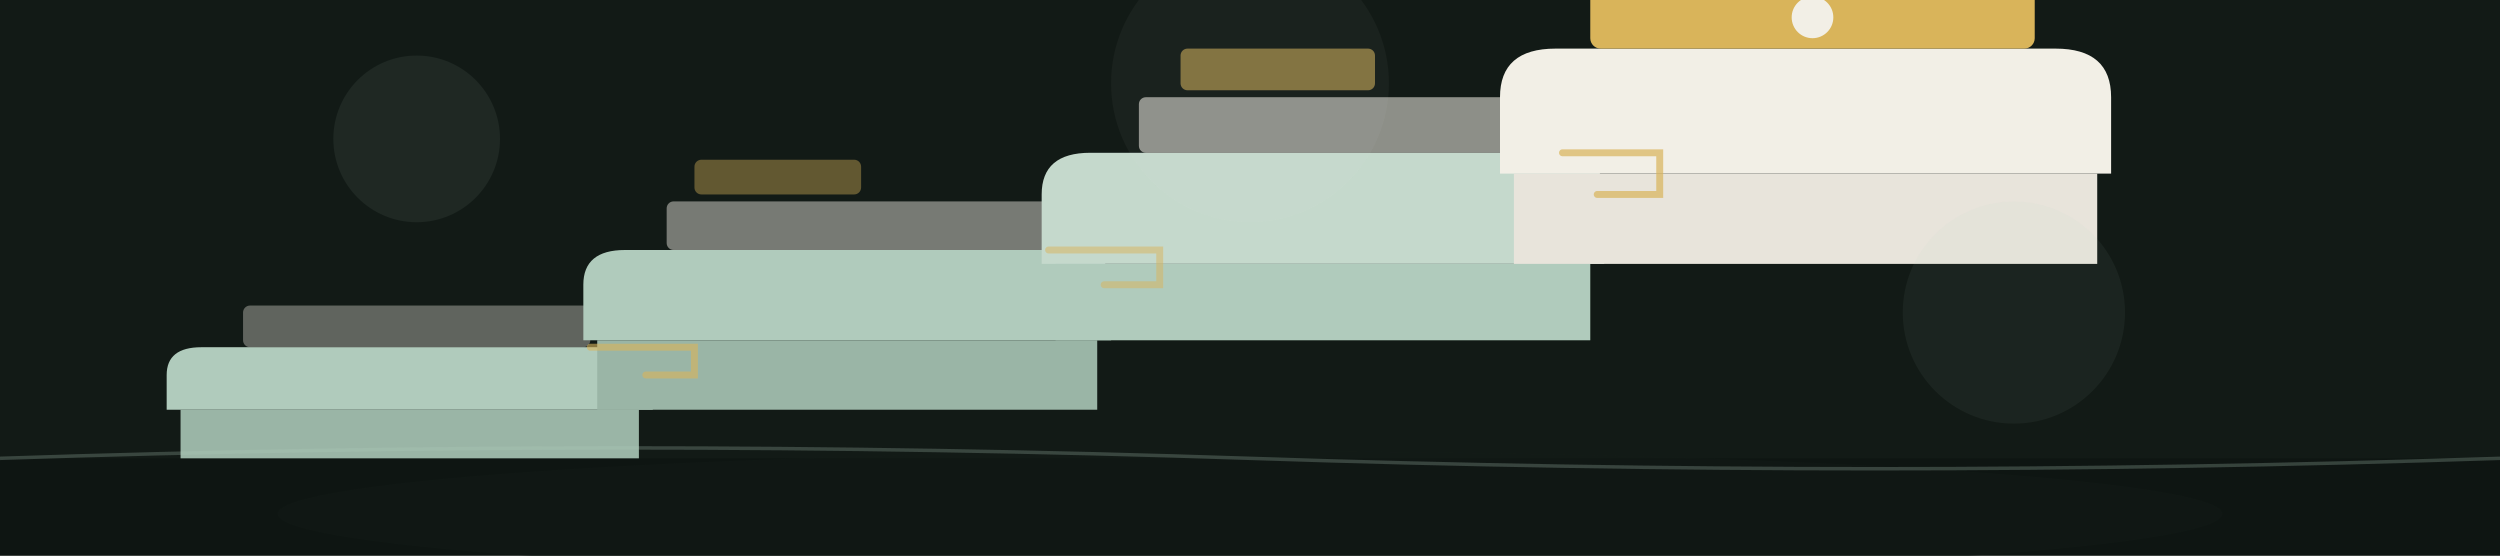
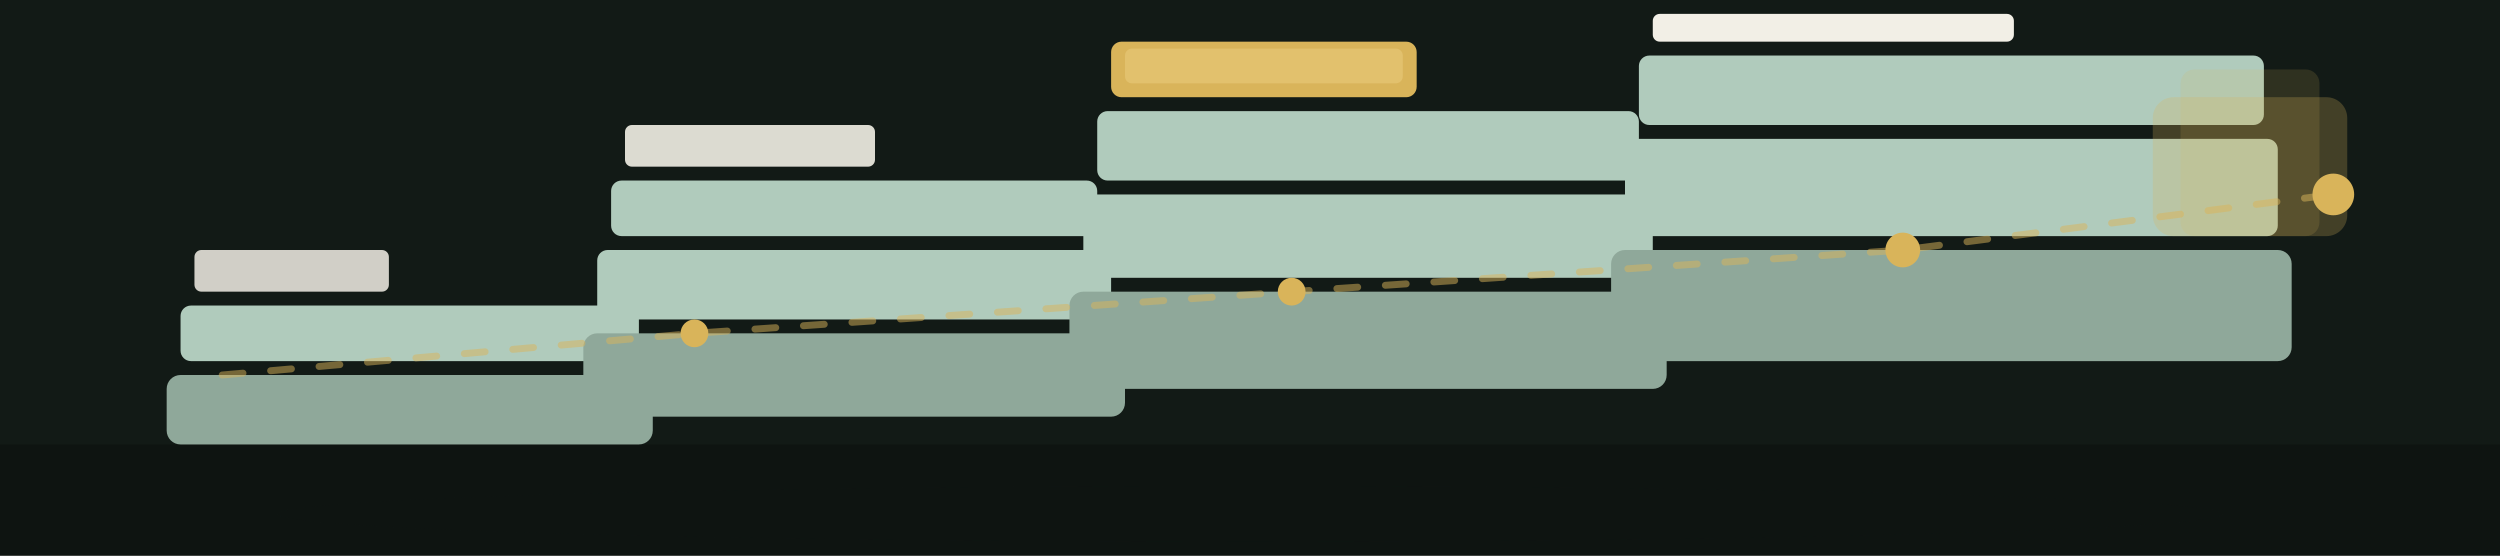
- <svg xmlns="http://www.w3.org/2000/svg" width="720" height="160" viewBox="0 0 720 160" fill="none">
+ <svg xmlns="http://www.w3.org/2000/svg" viewBox="0 0 720 160" width="720" height="160">
  <rect width="720" height="160" fill="#121A16" />
-   <rect x="0" y="132" width="720" height="28" fill="#0E1512" />
-   <ellipse cx="360" cy="148" rx="280" ry="18" fill="#121A16" opacity="0.5" />
-   <path d="M 48 118 L 48 108 Q 48 100 58 100 L 178 100 Q 188 100 188 108 L 188 118 Z" fill="#B0CBBC" />
-   <rect x="52" y="118" width="132" height="14" fill="#9AB5A6" />
-   <rect x="70" y="88" width="100" height="12" rx="2" fill="#F2EFE6" opacity="0.35" />
-   <path d="M 168 98 L 168 82 Q 168 72 180 72 L 308 72 Q 320 72 320 82 L 320 98 Z" fill="#B0CBBC" />
-   <rect x="172" y="98" width="144" height="20" fill="#9AB5A6" />
-   <rect x="192" y="58" width="120" height="14" rx="2" fill="#F2EFE6" opacity="0.45" />
-   <rect x="200" y="46" width="48" height="10" rx="2" fill="#D9B45A" opacity="0.4" />
-   <path d="M 300 76 L 300 56 Q 300 44 314 44 L 448 44 Q 462 44 462 56 L 462 76 Z" fill="#C5D9CC" />
-   <rect x="304" y="76" width="154" height="22" fill="#B0CBBC" />
-   <rect x="328" y="28" width="108" height="16" rx="2" fill="#F2EFE6" opacity="0.55" />
-   <rect x="340" y="14" width="56" height="12" rx="2" fill="#D9B45A" opacity="0.55" />
-   <path d="M 432 50 L 432 28 Q 432 14 448 14 L 592 14 Q 608 14 608 28 L 608 50 Z" fill="#F2EFE6" />
-   <rect x="436" y="50" width="168" height="26" fill="#E8E4DB" />
-   <rect x="458" y="-4" width="128" height="18" rx="3" fill="#D9B45A" />
-   <circle cx="522" cy="5" r="6" fill="#F2EFE6" />
-   <path d="M 186 108 L 200 108 L 200 100 L 170 100" stroke="#D9B45A" stroke-width="2" stroke-linecap="round" opacity="0.6" />
-   <path d="M 318 82 L 334 82 L 334 72 L 302 72" stroke="#D9B45A" stroke-width="2" stroke-linecap="round" opacity="0.5" />
-   <path d="M 460 56 L 478 56 L 478 44 L 450 44" stroke="#D9B45A" stroke-width="2" stroke-linecap="round" opacity="0.7" />
-   <circle cx="120" cy="40" r="24" fill="#B0CBBC" opacity="0.08" />
-   <circle cx="580" cy="90" r="32" fill="#B0CBBC" opacity="0.06" />
-   <circle cx="360" cy="24" r="40" fill="#F2EFE6" opacity="0.04" />
-   <path d="M 0 132 Q 180 126 360 132 T 720 132" stroke="#B0CBBC" stroke-width="1" opacity="0.25" />
+   <rect x="0" y="128" width="720" height="32" fill="#0E1411" />
+   <rect x="48" y="108" width="140" height="20" rx="4" fill="#8FA89A" />
+   <rect x="52" y="88" width="132" height="16" rx="3" fill="#B0CBBC" />
+   <rect x="56" y="72" width="56" height="12" rx="2" fill="#F2EFE6" opacity="0.85" />
+   <rect x="168" y="96" width="156" height="24" rx="4" fill="#8FA89A" />
+   <rect x="172" y="72" width="148" height="20" rx="3" fill="#B0CBBC" />
+   <rect x="176" y="52" width="140" height="16" rx="3" fill="#B0CBBC" />
+   <rect x="180" y="36" width="72" height="12" rx="2" fill="#F2EFE6" opacity="0.9" />
+   <rect x="308" y="84" width="172" height="28" rx="4" fill="#8FA89A" />
+   <rect x="312" y="56" width="164" height="24" rx="3" fill="#B0CBBC" />
+   <rect x="316" y="32" width="156" height="20" rx="3" fill="#B0CBBC" />
+   <rect x="320" y="12" width="88" height="16" rx="3" fill="#D9B45A" />
+   <rect x="324" y="14" width="80" height="10" rx="2" fill="#E8C97A" opacity="0.6" />
+   <rect x="464" y="72" width="196" height="32" rx="4" fill="#8FA89A" />
+   <rect x="468" y="40" width="188" height="28" rx="3" fill="#B0CBBC" />
+   <rect x="472" y="16" width="180" height="20" rx="3" fill="#B0CBBC" />
+   <rect x="476" y="4" width="104" height="8" rx="2" fill="#F2EFE6" />
+   <path d="M64 108 L200 96 L372 84 L548 72 L672 56" fill="none" stroke="#D9B45A" stroke-width="2" stroke-linecap="round" stroke-dasharray="6 8" opacity="0.5" />
+   <circle cx="200" cy="96" r="4" fill="#D9B45A" />
+   <circle cx="372" cy="84" r="4" fill="#D9B45A" />
+   <circle cx="548" cy="72" r="5" fill="#D9B45A" />
+   <circle cx="672" cy="56" r="6" fill="#D9B45A" />
+   <rect x="620" y="28" width="56" height="40" rx="6" fill="#D9B45A" opacity="0.25" />
+   <rect x="628" y="20" width="40" height="48" rx="4" fill="#D9B45A" opacity="0.15" />
+   <ellipse cx="360" cy="148" rx="280" ry="8" fill="#0E1411" opacity="0.6" />
</svg>
